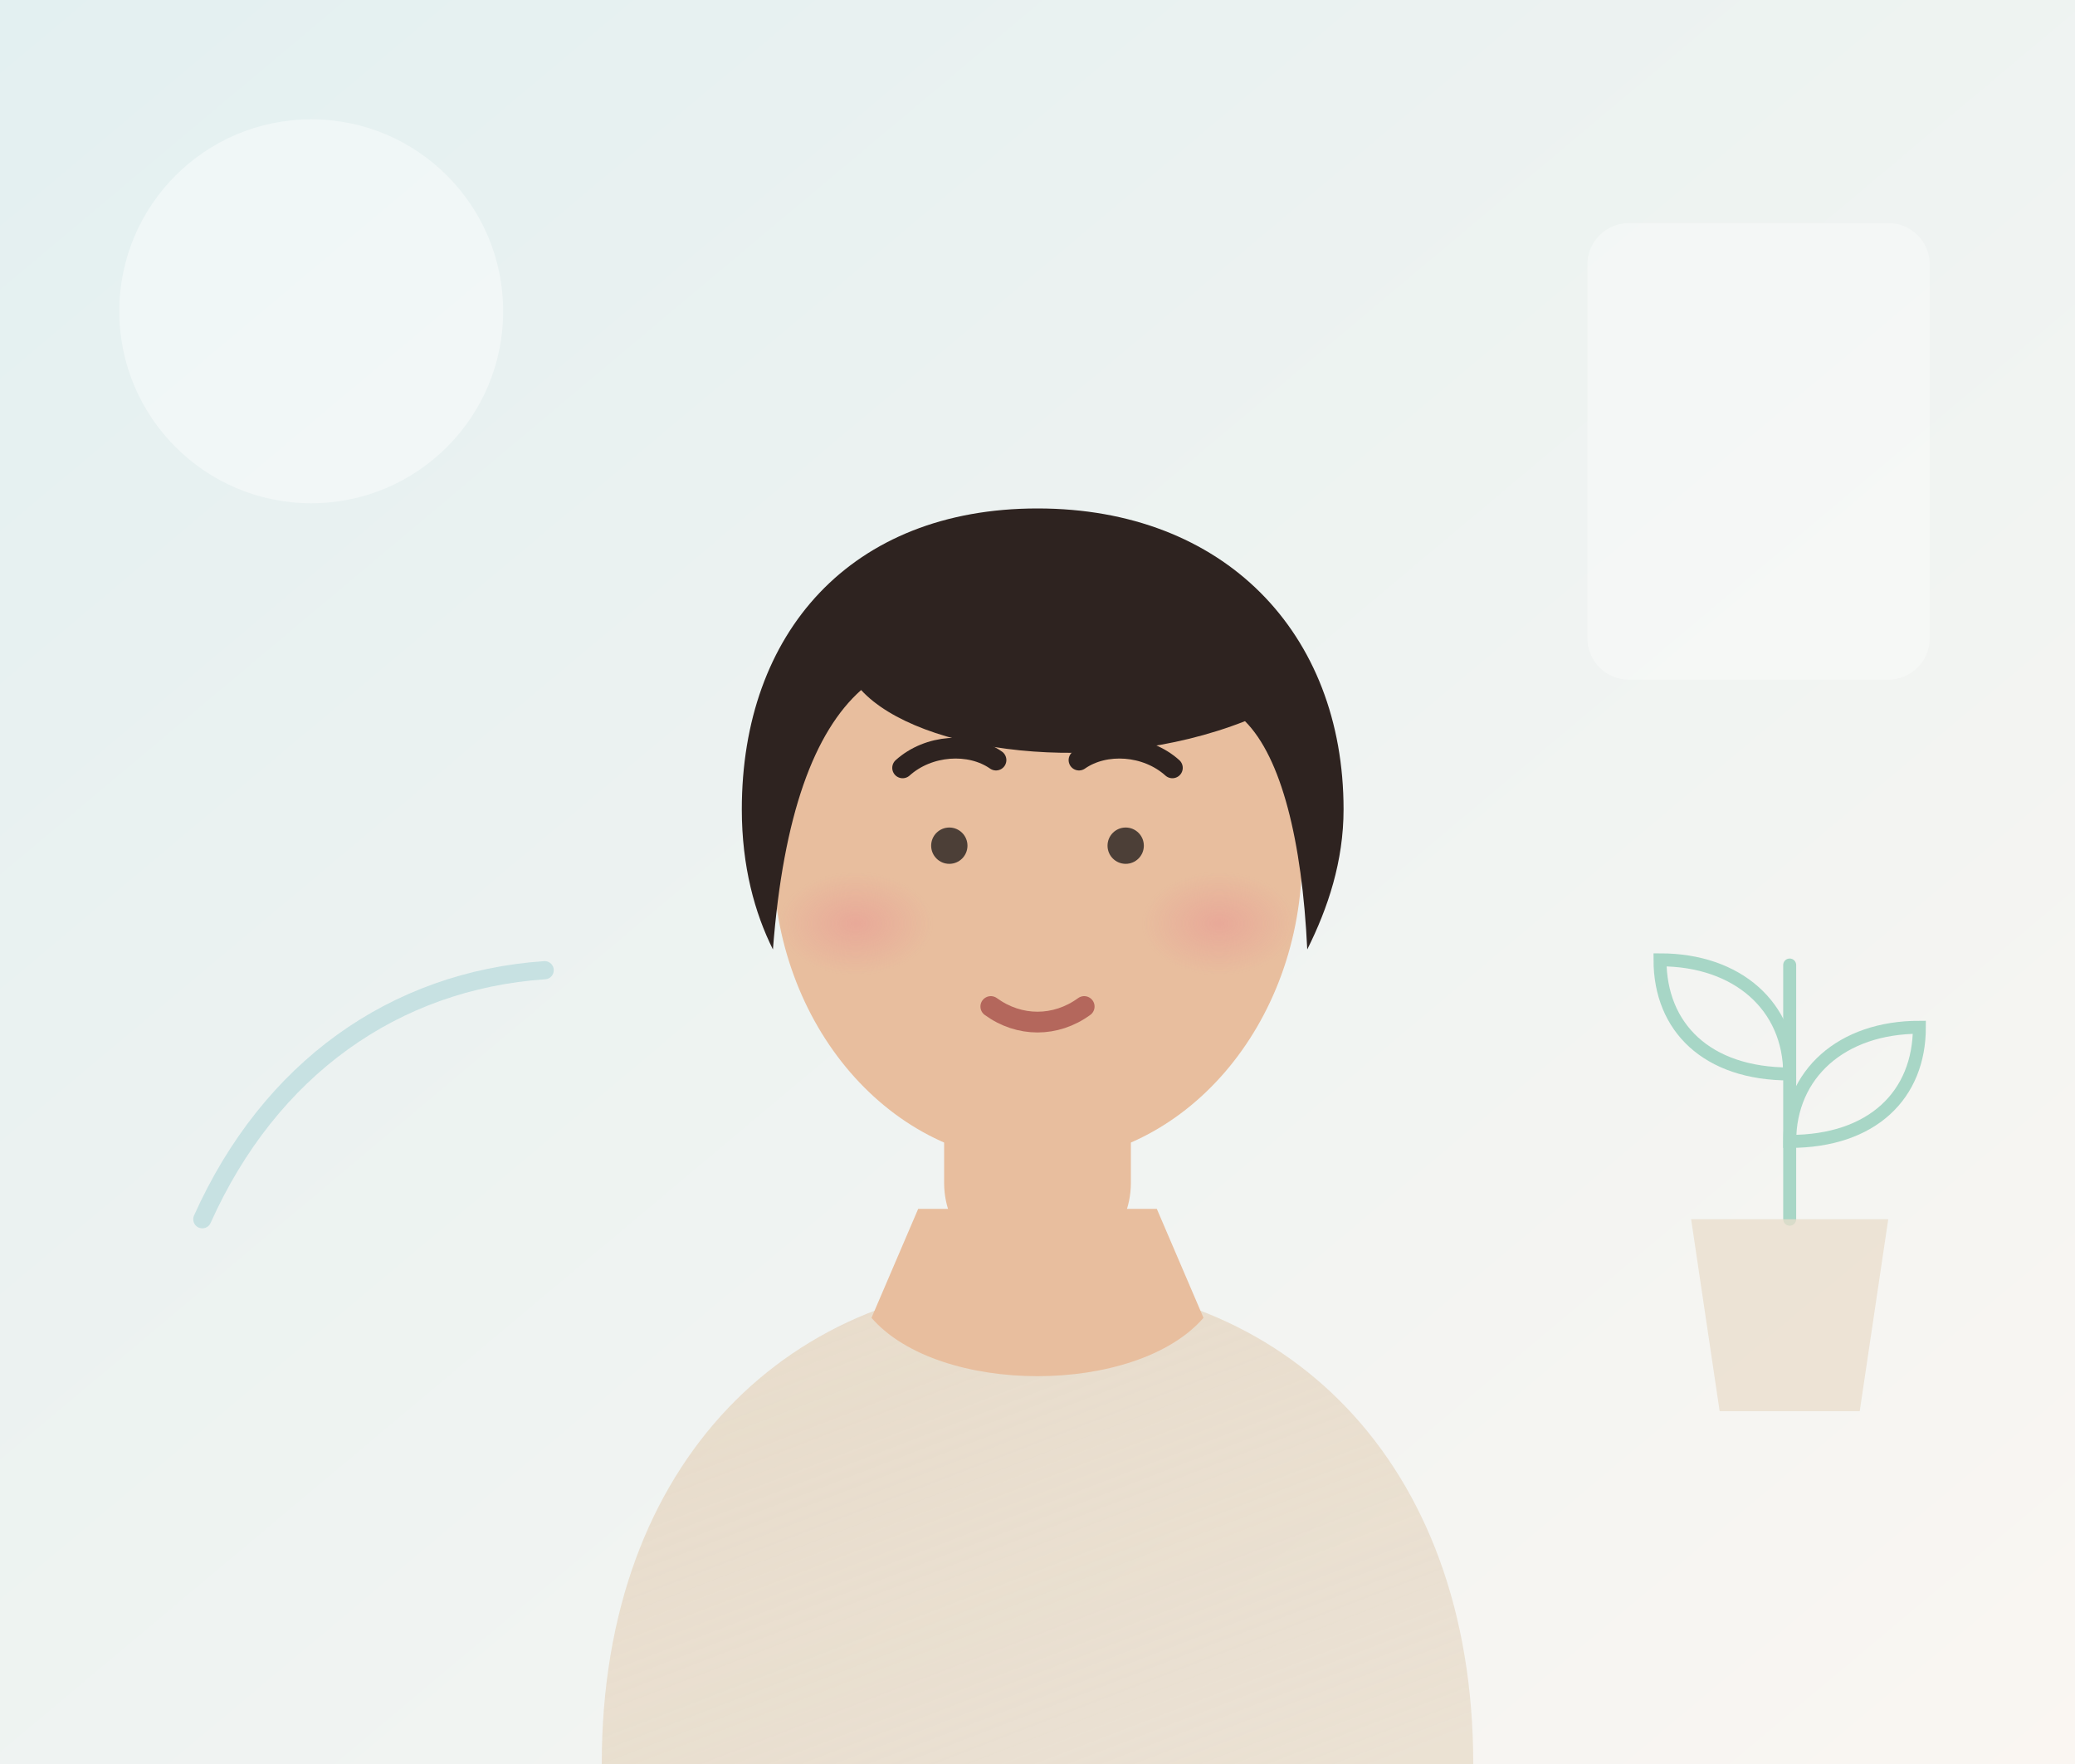
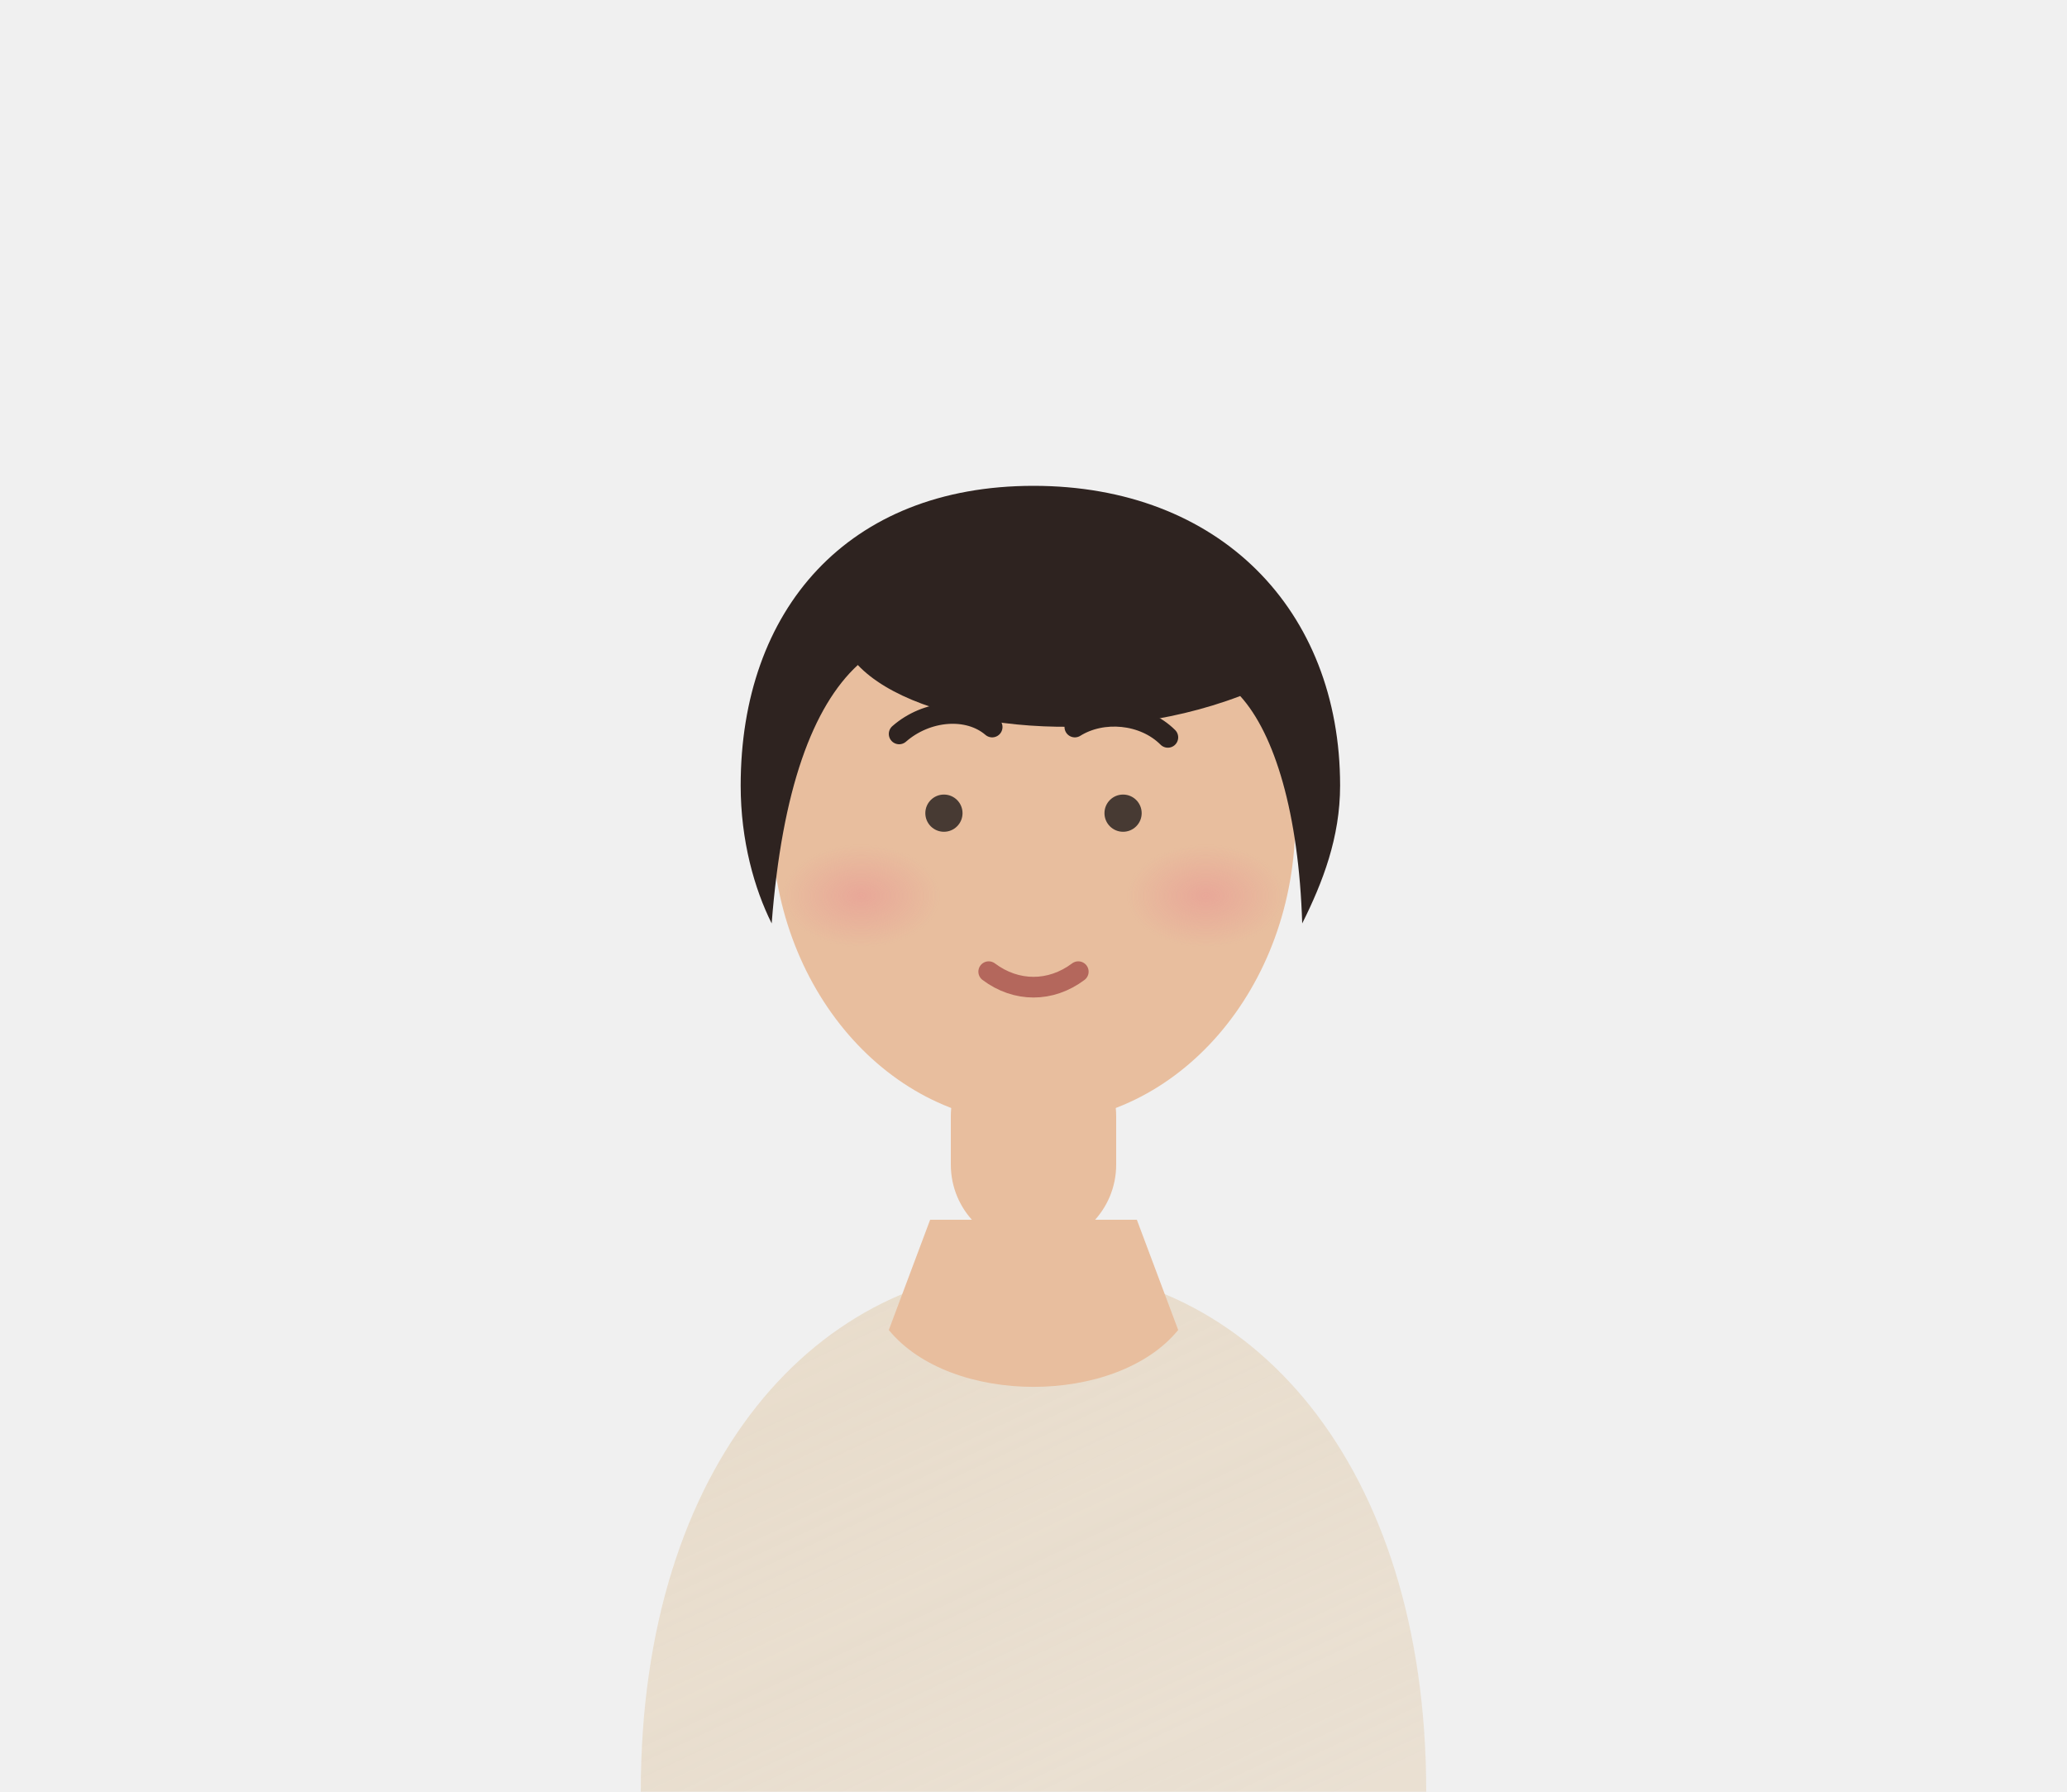
- <svg xmlns="http://www.w3.org/2000/svg" viewBox="0 0 800 680" width="800" height="680" role="img" aria-label="Portrait placeholder">
+ <svg xmlns="http://www.w3.org/2000/svg" viewBox="0 0 600 520" width="600" height="520" role="img" aria-label="Portrait placeholder">
  <defs>
-     <linearGradient id="bg" x1="0" y1="0" x2="1" y2="1">
-       <stop offset="0%" stop-color="#E3F0F1" />
-       <stop offset="100%" stop-color="#FAF6F2" />
-     </linearGradient>
    <linearGradient id="cloth" x1="0.2" y1="0" x2="0.9" y2="1">
      <stop offset="0%" stop-color="#E8DCCB" />
-       <stop offset="100%" stop-color="#E8DCCB" stop-opacity="0.78" />
+       <stop offset="100%" stop-color="#E8DCCB" stop-opacity="0.8" />
    </linearGradient>
    <radialGradient id="cheek" cx="0.5" cy="0.5" r="0.5">
-       <stop offset="0%" stop-color="#E9728A" stop-opacity="0.28" />
+       <stop offset="0%" stop-color="#E9728A" stop-opacity="0.3" />
      <stop offset="100%" stop-color="#E9728A" stop-opacity="0" />
    </radialGradient>
  </defs>
-   <rect width="800" height="680" fill="url(#bg)" />
-   <circle cx="120" cy="120" r="74" fill="#FFFFFF" opacity="0.42" />
-   <rect x="612" y="86" width="132" height="176" rx="16" fill="#FFFFFF" opacity="0.34" />
-   <path d="M78 470c26-58 74-92 132-96" stroke="#53ABB3" stroke-opacity="0.24" stroke-width="7" fill="none" stroke-linecap="round" />
-   <g opacity="0.5" stroke="#5CB89A" stroke-width="5" fill="none" stroke-linecap="round">
-     <path d="M690 470V372" />
-     <path d="M690 414c-32 0-50-18-50-44 30 0 50 18 50 44Z" />
-     <path d="M690 440c32 0 50-18 50-44-30 0-50 18-50 44Z" />
-   </g>
-   <path d="M652 470h76l-11 74h-54Z" fill="#E9DDCB" opacity="0.75" />
-   <path d="M232 680c0-118 74-186 168-186s168 68 168 186Z" fill="url(#cloth)" />
-   <path d="M336 508c26 30 102 30 128 0l-18-42H354Z" fill="#E8BE9E" />
-   <rect x="364" y="404" width="72" height="86" rx="34" fill="#E8BE9E" />
-   <ellipse cx="400" cy="330" rx="102" ry="118" fill="#E8BE9E" />
-   <path d="M400 196c-72 0-114 48-114 116 0 22 5 40 12 54 4-52 16-84 34-100 22 24 92 34 148 12 14 14 22 46 24 88 8-16 14-34 14-54 0-68-46-116-118-116Z" fill="#2E2320" />
-   <circle cx="366" cy="326" r="7" fill="#2A2320" opacity="0.82" />
-   <circle cx="434" cy="326" r="7" fill="#2A2320" opacity="0.82" />
-   <path d="M348 296c10-9 26-10 36-3M416 293c10-7 26-6 36 3" stroke="#2E2320" stroke-width="8" fill="none" stroke-linecap="round" />
-   <path d="M382 388c11 8 25 8 36 0" stroke="#B4675C" stroke-width="8" fill="none" stroke-linecap="round" />
-   <ellipse cx="330" cy="356" rx="30" ry="20" fill="url(#cheek)" />
-   <ellipse cx="470" cy="356" rx="30" ry="20" fill="url(#cheek)" />
+   <path d="M186 520c0-96 52-152 114-152s114 56 114 152Z" fill="url(#cloth)" />
+   <path d="M258 386c18 22 66 22 84 0l-12-32h-60Z" fill="#E8BE9E" />
+   <rect x="276" y="300" width="48" height="62" rx="24" fill="#E8BE9E" />
+   <ellipse cx="300" cy="238" rx="76" ry="88" fill="#E8BE9E" />
+   <path d="M300 141c-54 0-85 36-85 87 0 16 4 30 9 40 3-39 12-63 25-75 17 18 69 25 111 9 10 11 17 34 18 66 6-12 11-25 11-40 0-51-35-87-89-87Z" fill="#2E2320" />
+   <circle cx="274" cy="236" r="5.4" fill="#2A2320" opacity="0.85" />
+   <circle cx="326" cy="236" r="5.4" fill="#2A2320" opacity="0.85" />
+   <path d="M261 213c8-7 20-8 27-2M312 211c8-5 20-4 27 3" stroke="#2E2320" stroke-width="6" fill="none" stroke-linecap="round" />
+   <path d="M287 282c8 6 18 6 26 0" stroke="#B4675C" stroke-width="6" fill="none" stroke-linecap="round" />
+   <ellipse cx="250" cy="260" rx="23" ry="15" fill="url(#cheek)" />
+   <ellipse cx="350" cy="260" rx="23" ry="15" fill="url(#cheek)" />
</svg>
